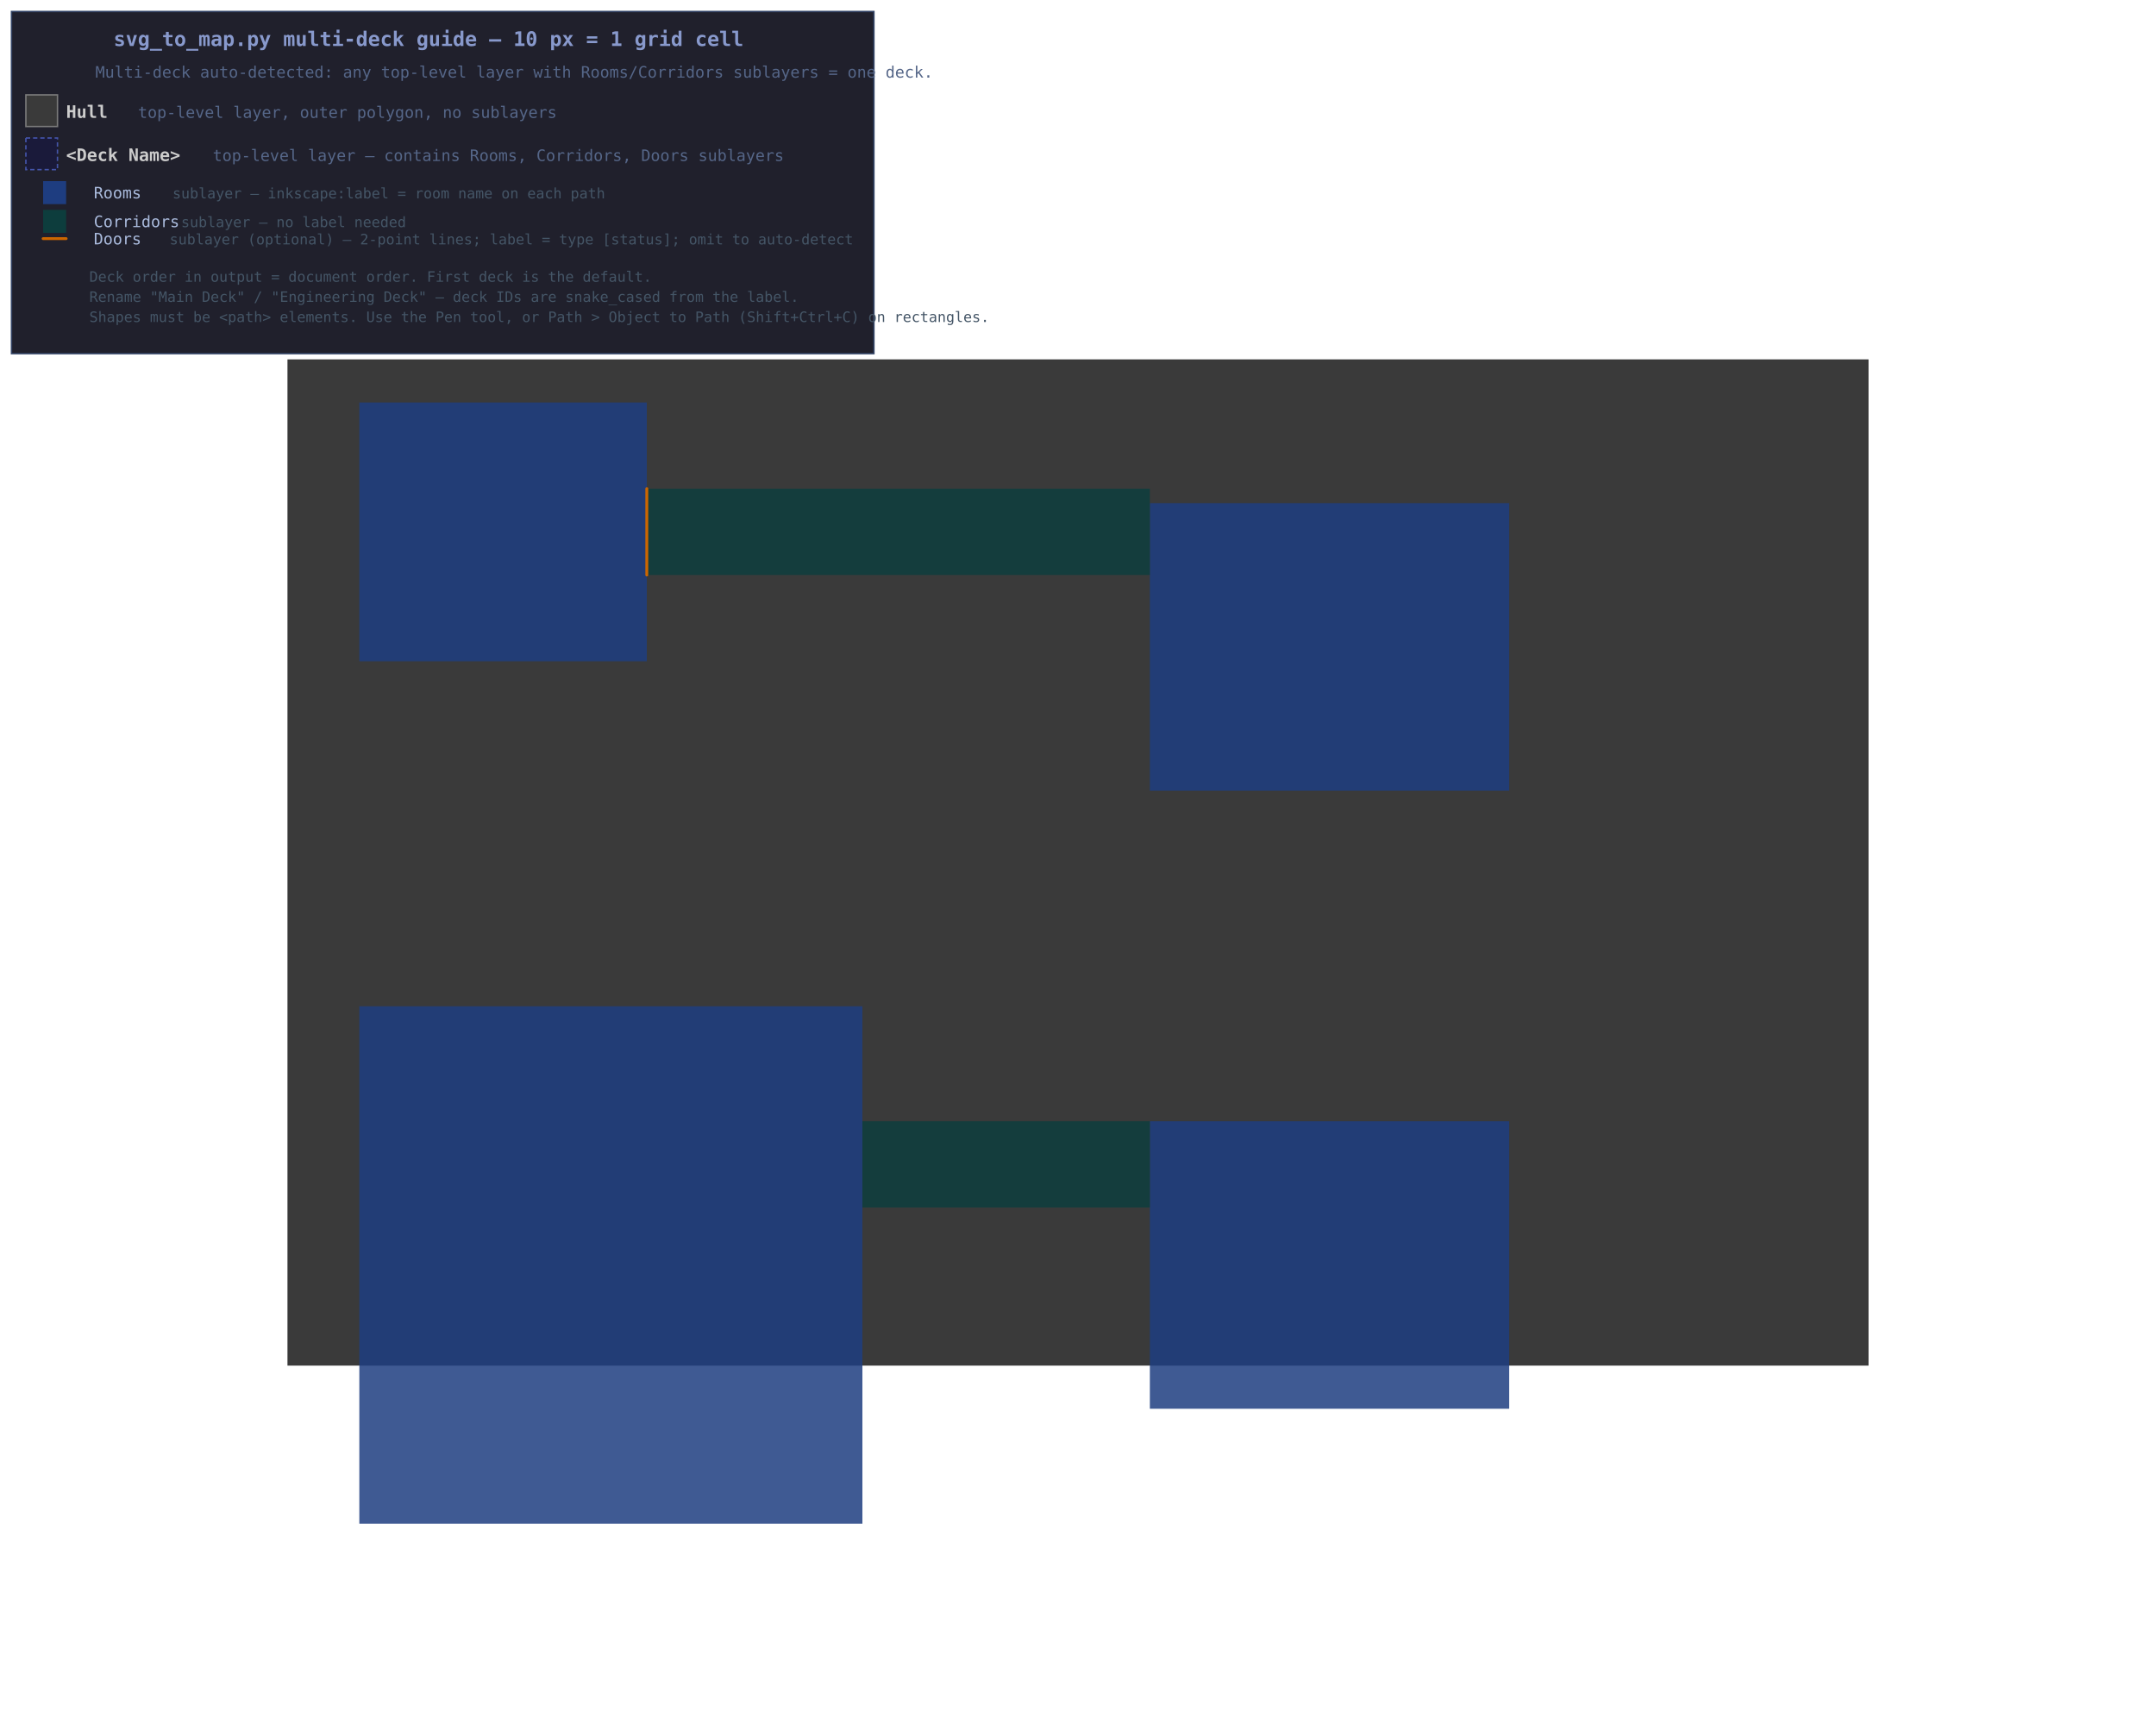
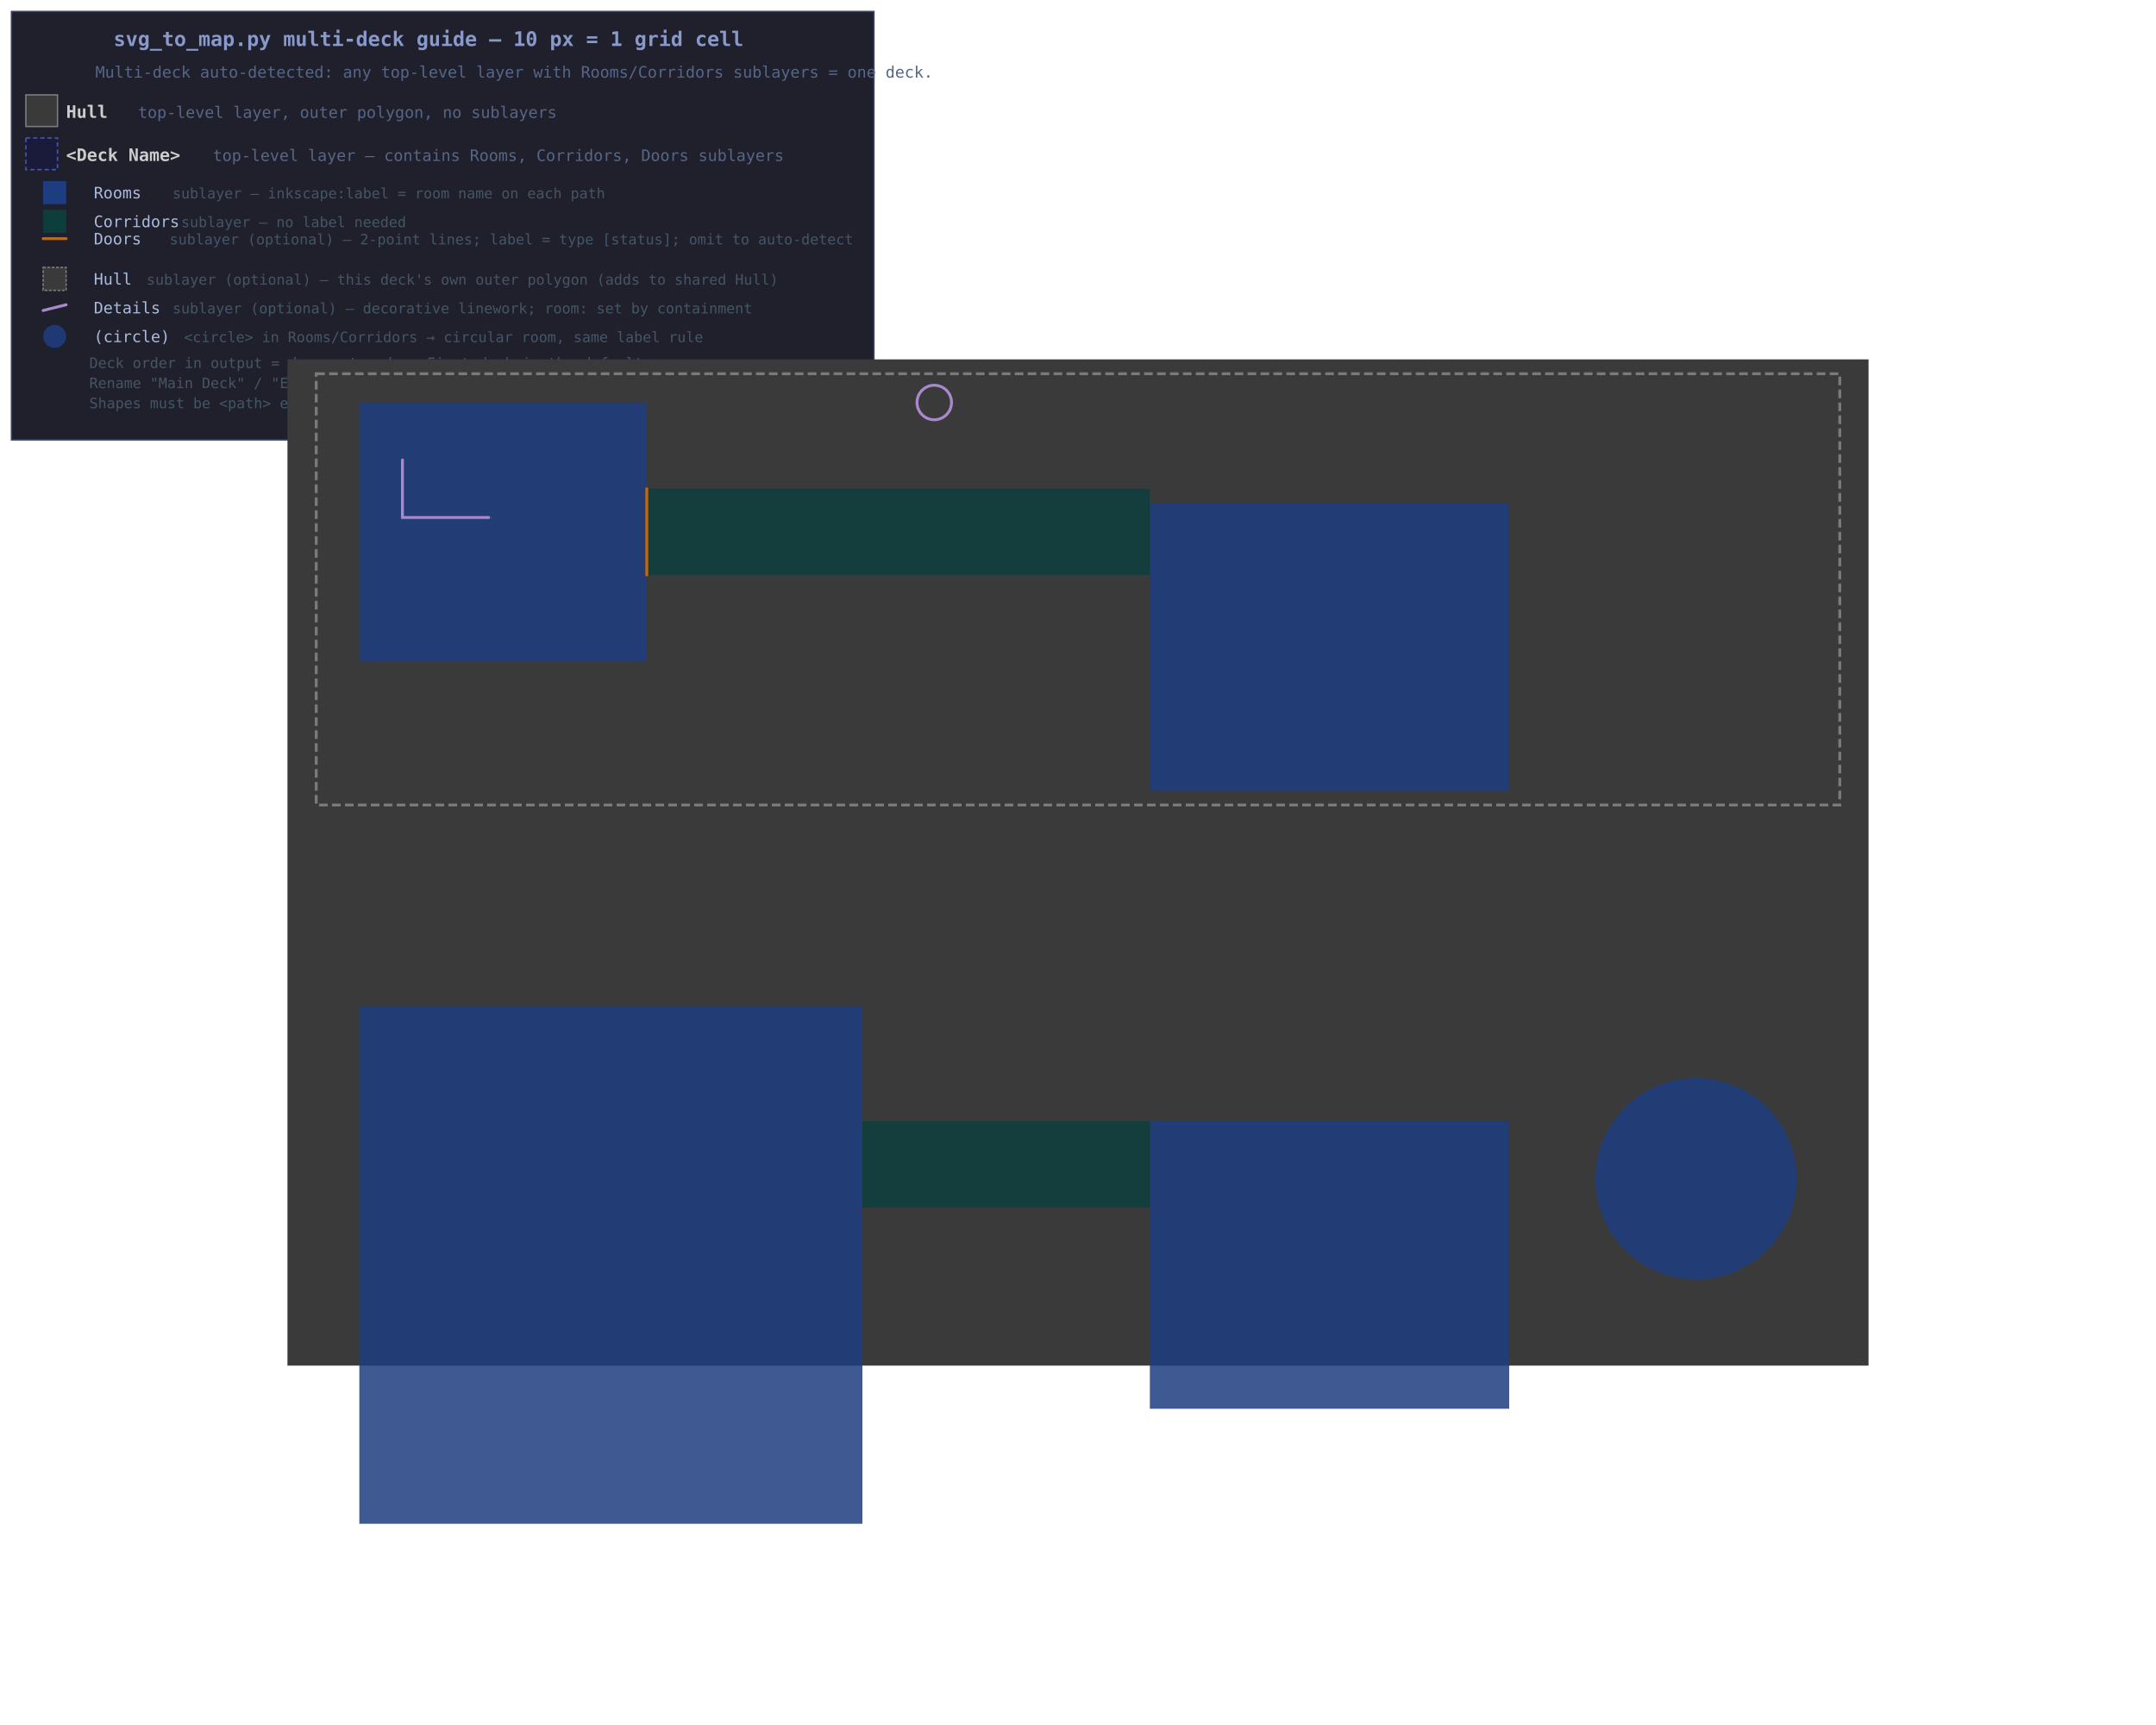
<svg xmlns="http://www.w3.org/2000/svg" width="1500px" height="1200px" viewBox="0 0 1500 1200" version="1.1" id="svg1" xml:space="preserve">
  <defs id="defs1" />
  <g id="layer_notes" style="display:inline">
-     <rect x="8" y="8" width="600" height="238" style="fill:#0d0d1a;fill-opacity:0.92;stroke:#334466;stroke-width:1" />
+     <rect x="8" y="8" width="600" height="298" style="fill:#0d0d1a;fill-opacity:0.92;stroke:#334466;stroke-width:1" />
    <text x="20" y="32" style="fill:#8899cc;font-size:14px;font-family:monospace;font-weight:bold">
      svg_to_map.py multi-deck guide — 10 px = 1 grid cell
    </text>
    <text x="20" y="54" style="fill:#556688;font-size:11px;font-family:monospace">
      Multi-deck auto-detected: any top-level layer with Rooms/Corridors sublayers = one deck.
    </text>
    <rect x="18" y="66" width="22" height="22" style="fill:#3a3a3a;stroke:#7a7a7a;stroke-width:1" />
    <text x="46" y="82" style="fill:#cccccc;font-size:12px;font-family:monospace;font-weight:bold">Hull</text>
    <text x="96" y="82" style="fill:#556688;font-size:11px;font-family:monospace">top-level layer, outer polygon, no sublayers</text>
    <rect x="18" y="96" width="22" height="22" style="fill:#1a1a3a;stroke:#4455aa;stroke-width:1;stroke-dasharray:3,2" />
    <text x="46" y="112" style="fill:#cccccc;font-size:12px;font-family:monospace;font-weight:bold">&lt;Deck Name&gt;</text>
    <text x="148" y="112" style="fill:#556688;font-size:11px;font-family:monospace">top-level layer — contains Rooms, Corridors, Doors sublayers</text>
    <rect x="30" y="126" width="16" height="16" style="fill:#1e3d80;stroke:none" />
    <text x="52" y="138" style="fill:#aabbdd;font-size:11px;font-family:monospace">  Rooms</text>
    <text x="120" y="138" style="fill:#445566;font-size:10px;font-family:monospace">sublayer — inkscape:label = room name on each path</text>
    <rect x="30" y="146" width="16" height="16" style="fill:#0d3d3d;stroke:none" />
    <text x="52" y="158" style="fill:#aabbdd;font-size:11px;font-family:monospace">  Corridors</text>
    <text x="126" y="158" style="fill:#445566;font-size:10px;font-family:monospace">sublayer — no label needed</text>
    <line x1="30" y1="166" x2="46" y2="166" style="stroke:#cc6600;stroke-width:2;stroke-linecap:round" />
    <text x="52" y="170" style="fill:#aabbdd;font-size:11px;font-family:monospace">  Doors</text>
    <text x="118" y="170" style="fill:#445566;font-size:10px;font-family:monospace">sublayer (optional) — 2-point lines; label = type [status]; omit to auto-detect</text>
-     <text x="20" y="196" style="fill:#445566;font-size:10px;font-family:monospace">
+     <rect x="30" y="186" width="16" height="16" style="fill:#3a3a3a;stroke:#7a7a7a;stroke-width:1;stroke-dasharray:2,1" />
+     <text x="52" y="198" style="fill:#aabbdd;font-size:11px;font-family:monospace">  Hull</text>
+     <text x="102" y="198" style="fill:#445566;font-size:10px;font-family:monospace">sublayer (optional) — this deck's own outer polygon (adds to shared Hull)</text>
+     <line x1="30" y1="216" x2="46" y2="212" style="stroke:#aa88cc;stroke-width:2;stroke-linecap:round" />
+     <text x="52" y="218" style="fill:#aabbdd;font-size:11px;font-family:monospace">  Details</text>
+     <text x="120" y="218" style="fill:#445566;font-size:10px;font-family:monospace">sublayer (optional) — decorative linework; room: set by containment</text>
+     <circle cx="38" cy="234" r="8" style="fill:#1e3d80;fill-opacity:0.85;stroke:none" />
+     <text x="52" y="238" style="fill:#aabbdd;font-size:11px;font-family:monospace">  (circle)</text>
+     <text x="128" y="238" style="fill:#445566;font-size:10px;font-family:monospace">&lt;circle&gt; in Rooms/Corridors → circular room, same label rule</text>
+     <text x="20" y="256" style="fill:#445566;font-size:10px;font-family:monospace">
      Deck order in output = document order. First deck is the default.
    </text>
-     <text x="20" y="210" style="fill:#445566;font-size:10px;font-family:monospace">
+     <text x="20" y="270" style="fill:#445566;font-size:10px;font-family:monospace">
      Rename "Main Deck" / "Engineering Deck" — deck IDs are snake_cased from the label.
    </text>
-     <text x="20" y="224" style="fill:#445566;font-size:10px;font-family:monospace">
+     <text x="20" y="284" style="fill:#445566;font-size:10px;font-family:monospace">
      Shapes must be &lt;path&gt; elements. Use the Pen tool, or Path &gt; Object to Path (Shift+Ctrl+C) on rectangles.
    </text>
  </g>
  <g id="layer_hull" style="display:inline">
    <rect id="hull_example" x="200" y="250" width="1100" height="700" style="fill:#3a3a3a;stroke:none" />
  </g>
  <g id="layer_main_deck" style="display:inline">
    <g id="layer_main_rooms" style="display:inline">
-       <rect id="main_room_bridge" x="250" y="280" width="200" height="180" style="fill:#1e3d80;fill-opacity:0.85;stroke:none" />
-       <rect id="main_room_mess" x="800" y="350" width="250" height="200" style="fill:#1e3d80;fill-opacity:0.85;stroke:none" />
+       <path id="main_room_bridge" d="M 250,280 L 450,280 L 450,460 L 250,460 Z" style="fill:#1e3d80;fill-opacity:0.85;stroke:none" />
+       <path id="main_room_mess" d="M 800,350 L 1050,350 L 1050,550 L 800,550 Z" style="fill:#1e3d80;fill-opacity:0.85;stroke:none" />
    </g>
    <g id="layer_main_corridors" style="display:inline">
-       <rect id="main_corridor_1" x="450" y="340" width="350" height="60" style="fill:#0d3d3d;fill-opacity:0.85;stroke:none" />
+       <path id="main_corridor_1" d="M 450,340 L 800,340 L 800,400 L 450,400 Z" style="fill:#0d3d3d;fill-opacity:0.85;stroke:none" />
    </g>
    <g id="layer_main_doors" style="display:inline">
      <path id="main_door_1" d="M 450,340 L 450,400" style="fill:none;stroke:#cc6600;stroke-width:2;stroke-linecap:round" />
    </g>
+     <g id="layer_main_hull" style="display:inline">
+       <rect id="main_hull_example" x="220" y="260" width="1060" height="300" style="fill:none;stroke:#7a7a7a;stroke-width:2;stroke-dasharray:6,3" />
+     </g>
+     <g id="layer_main_details" style="display:inline">
+       <path id="main_detail_console" d="M 280,320 L 280,360 L 340,360" style="fill:none;stroke:#aa88cc;stroke-width:2;stroke-linecap:round" />
+       <circle id="main_detail_grate" cx="650" cy="280" r="12" style="fill:none;stroke:#aa88cc;stroke-width:2" />
+     </g>
  </g>
  <g id="layer_eng_deck" style="display:inline">
    <g id="layer_eng_rooms" style="display:inline">
-       <rect id="eng_room_engines" x="250" y="700" width="350" height="360" style="fill:#1e3d80;fill-opacity:0.85;stroke:none" />
-       <rect id="eng_room_storage" x="800" y="780" width="250" height="200" style="fill:#1e3d80;fill-opacity:0.85;stroke:none" />
+       <path id="eng_room_engines" d="M 250,700 L 600,700 L 600,1060 L 250,1060 Z" style="fill:#1e3d80;fill-opacity:0.85;stroke:none" />
+       <path id="eng_room_storage" d="M 800,780 L 1050,780 L 1050,980 L 800,980 Z" style="fill:#1e3d80;fill-opacity:0.85;stroke:none" />
+       <circle id="eng_room_reactor" cx="1180" cy="820" r="70" style="fill:#1e3d80;fill-opacity:0.85;stroke:none" />
    </g>
    <g id="layer_eng_corridors" style="display:inline">
-       <rect id="eng_corridor_1" x="600" y="780" width="200" height="60" style="fill:#0d3d3d;fill-opacity:0.85;stroke:none" />
+       <path id="eng_corridor_1" d="M 600,780 L 800,780 L 800,840 L 600,840 Z" style="fill:#0d3d3d;fill-opacity:0.85;stroke:none" />
    </g>
  </g>
</svg>
